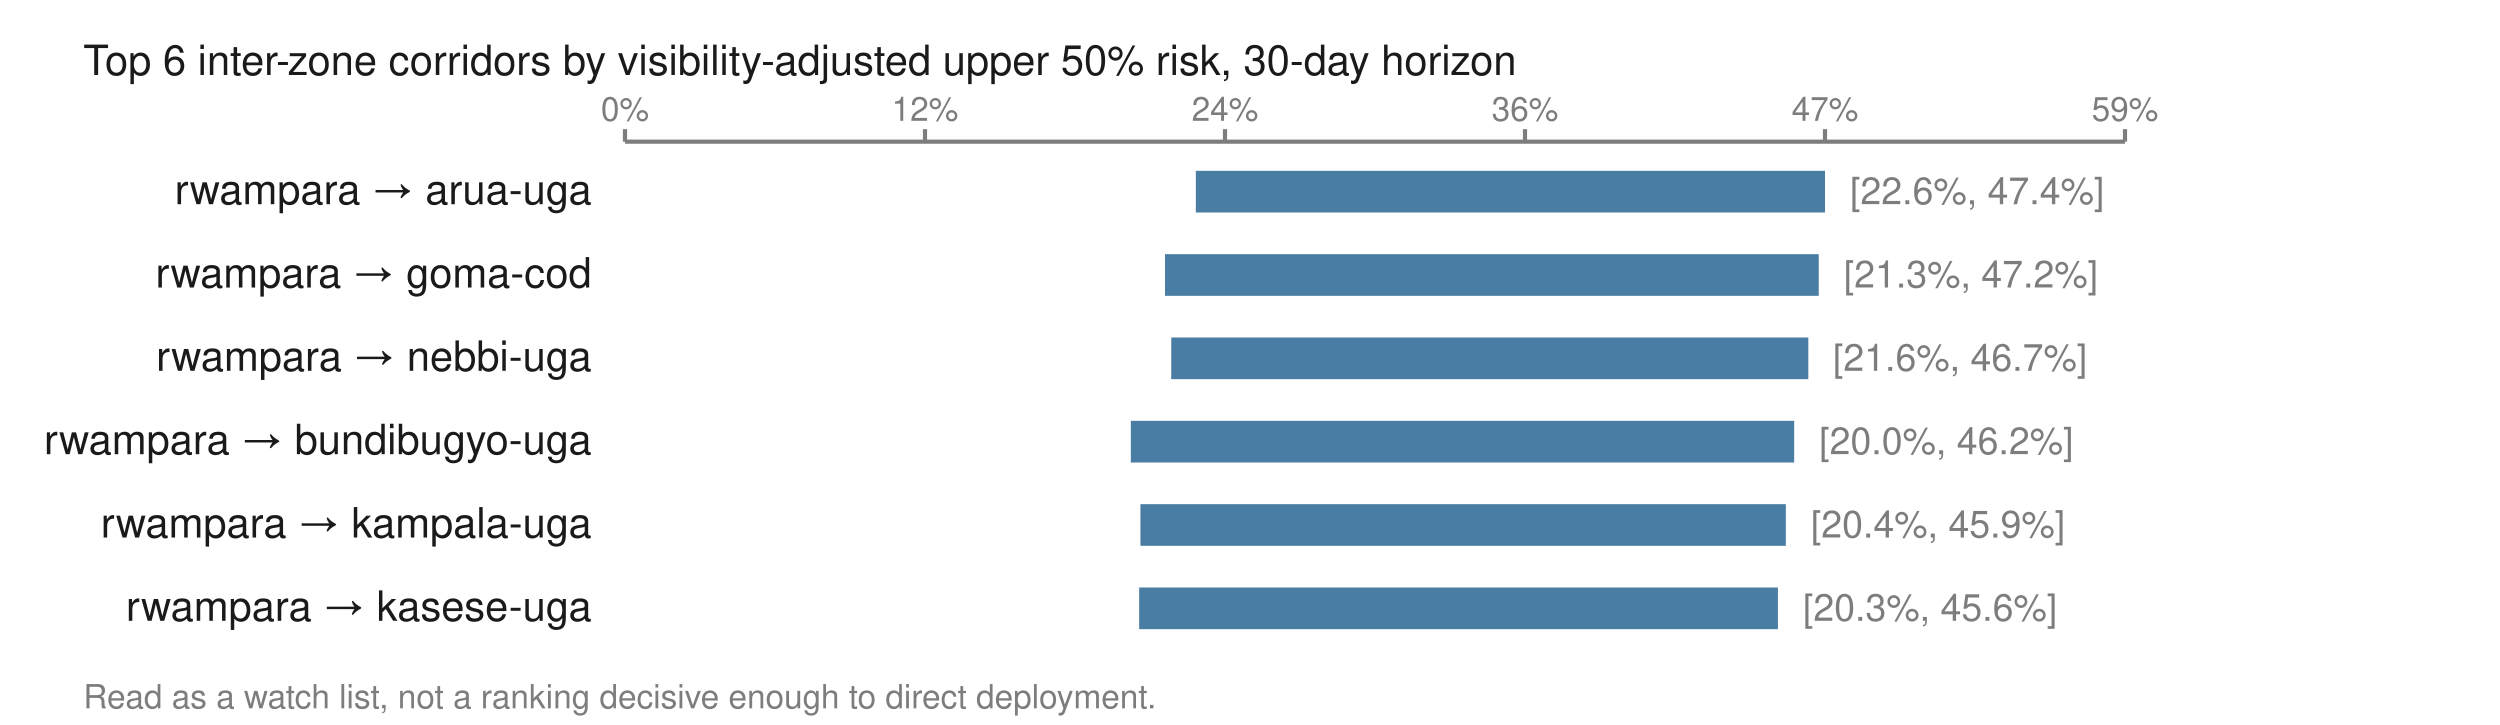
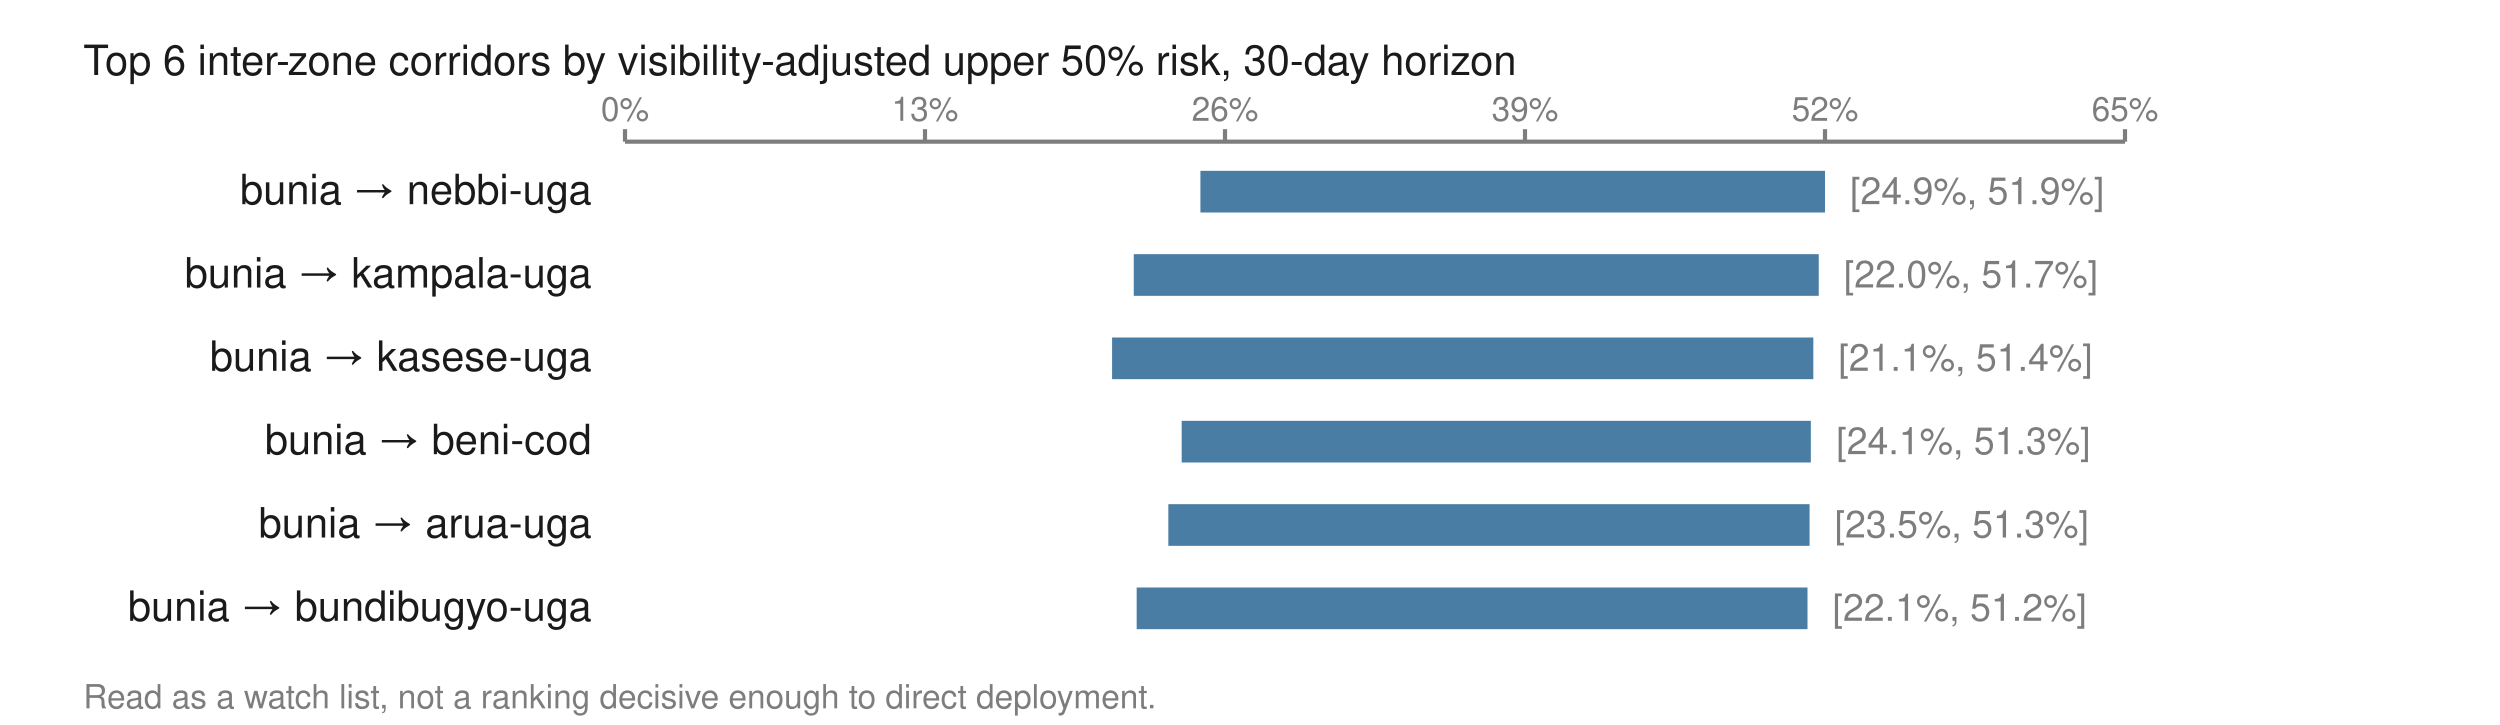
<svg xmlns="http://www.w3.org/2000/svg" viewBox="0 0 600 174" width="600" height="174" role="img" aria-labelledby="t">
  <text x="20.0" y="18.0" font-family="Helvetica,Arial,sans-serif" font-size="10" fill="#1a1a1a" font-weight="normal" text-anchor="start">Top 6 inter-zone corridors by visibility-adjusted upper 50% risk, 30-day horizon</text>
  <line x1="150.0" y1="34.0" x2="510.0" y2="34.0" stroke="#7d7d7d" stroke-width="1" />
  <line x1="150.0" y1="31.0" x2="150.0" y2="34.0" stroke="#7d7d7d" stroke-width="1" />
  <text x="150.0" y="29.0" font-family="Helvetica,Arial,sans-serif" font-size="8" fill="#7d7d7d" font-weight="normal" text-anchor="middle">0%</text>
  <line x1="222.0" y1="31.0" x2="222.0" y2="34.0" stroke="#7d7d7d" stroke-width="1" />
-   <text x="222.0" y="29.0" font-family="Helvetica,Arial,sans-serif" font-size="8" fill="#7d7d7d" font-weight="normal" text-anchor="middle">12%</text>
+   <text x="222.0" y="29.0" font-family="Helvetica,Arial,sans-serif" font-size="8" fill="#7d7d7d" font-weight="normal" text-anchor="middle">13%</text>
  <line x1="294.0" y1="31.0" x2="294.0" y2="34.0" stroke="#7d7d7d" stroke-width="1" />
-   <text x="294.0" y="29.0" font-family="Helvetica,Arial,sans-serif" font-size="8" fill="#7d7d7d" font-weight="normal" text-anchor="middle">24%</text>
+   <text x="294.0" y="29.0" font-family="Helvetica,Arial,sans-serif" font-size="8" fill="#7d7d7d" font-weight="normal" text-anchor="middle">26%</text>
  <line x1="366.0" y1="31.0" x2="366.0" y2="34.0" stroke="#7d7d7d" stroke-width="1" />
-   <text x="366.0" y="29.0" font-family="Helvetica,Arial,sans-serif" font-size="8" fill="#7d7d7d" font-weight="normal" text-anchor="middle">36%</text>
+   <text x="366.0" y="29.0" font-family="Helvetica,Arial,sans-serif" font-size="8" fill="#7d7d7d" font-weight="normal" text-anchor="middle">39%</text>
  <line x1="438.0" y1="31.0" x2="438.0" y2="34.0" stroke="#7d7d7d" stroke-width="1" />
-   <text x="438.0" y="29.0" font-family="Helvetica,Arial,sans-serif" font-size="8" fill="#7d7d7d" font-weight="normal" text-anchor="middle">47%</text>
+   <text x="438.0" y="29.0" font-family="Helvetica,Arial,sans-serif" font-size="8" fill="#7d7d7d" font-weight="normal" text-anchor="middle">52%</text>
  <line x1="510.0" y1="31.0" x2="510.0" y2="34.0" stroke="#7d7d7d" stroke-width="1" />
-   <text x="510.0" y="29.0" font-family="Helvetica,Arial,sans-serif" font-size="8" fill="#7d7d7d" font-weight="normal" text-anchor="middle">59%</text>
-   <text x="142.0" y="49.0" font-family="Helvetica,Arial,sans-serif" font-size="10" fill="#1a1a1a" font-weight="normal" text-anchor="end">rwampara → arua-uga</text>
-   <rect x="287.0" y="41.0" width="151.0" height="10.0" fill="#4a7da3" />
-   <text x="444.0" y="49.0" font-family="Helvetica,Arial,sans-serif" font-size="9" fill="#7d7d7d" font-weight="normal" text-anchor="start">[22.6%, 47.4%]</text>
-   <text x="142.0" y="69.0" font-family="Helvetica,Arial,sans-serif" font-size="10" fill="#1a1a1a" font-weight="normal" text-anchor="end">rwampara → goma-cod</text>
-   <rect x="279.6" y="61.0" width="156.9" height="10.0" fill="#4a7da3" />
-   <text x="442.5" y="69.0" font-family="Helvetica,Arial,sans-serif" font-size="9" fill="#7d7d7d" font-weight="normal" text-anchor="start">[21.3%, 47.2%]</text>
-   <text x="142.0" y="89.0" font-family="Helvetica,Arial,sans-serif" font-size="10" fill="#1a1a1a" font-weight="normal" text-anchor="end">rwampara → nebbi-uga</text>
-   <rect x="281.1" y="81.0" width="152.9" height="10.0" fill="#4a7da3" />
-   <text x="439.9" y="89.0" font-family="Helvetica,Arial,sans-serif" font-size="9" fill="#7d7d7d" font-weight="normal" text-anchor="start">[21.6%, 46.7%]</text>
-   <text x="142.0" y="109.0" font-family="Helvetica,Arial,sans-serif" font-size="10" fill="#1a1a1a" font-weight="normal" text-anchor="end">rwampara → bundibugyo-uga</text>
-   <rect x="271.4" y="101.0" width="159.2" height="10.0" fill="#4a7da3" />
-   <text x="436.6" y="109.0" font-family="Helvetica,Arial,sans-serif" font-size="9" fill="#7d7d7d" font-weight="normal" text-anchor="start">[20.0%, 46.2%]</text>
-   <text x="142.0" y="129.0" font-family="Helvetica,Arial,sans-serif" font-size="10" fill="#1a1a1a" font-weight="normal" text-anchor="end">rwampara → kampala-uga</text>
-   <rect x="273.7" y="121.0" width="154.9" height="10.0" fill="#4a7da3" />
-   <text x="434.6" y="129.0" font-family="Helvetica,Arial,sans-serif" font-size="9" fill="#7d7d7d" font-weight="normal" text-anchor="start">[20.4%, 45.9%]</text>
-   <text x="142.0" y="149.0" font-family="Helvetica,Arial,sans-serif" font-size="10" fill="#1a1a1a" font-weight="normal" text-anchor="end">rwampara → kasese-uga</text>
-   <rect x="273.4" y="141.0" width="153.3" height="10.0" fill="#4a7da3" />
-   <text x="432.7" y="149.0" font-family="Helvetica,Arial,sans-serif" font-size="9" fill="#7d7d7d" font-weight="normal" text-anchor="start">[20.3%, 45.6%]</text>
+   <text x="510.0" y="29.0" font-family="Helvetica,Arial,sans-serif" font-size="8" fill="#7d7d7d" font-weight="normal" text-anchor="middle">65%</text>
+   <text x="142.0" y="49.0" font-family="Helvetica,Arial,sans-serif" font-size="10" fill="#1a1a1a" font-weight="normal" text-anchor="end">bunia → nebbi-uga</text>
+   <rect x="288.1" y="41.0" width="149.9" height="10.0" fill="#4a7da3" />
+   <text x="444.0" y="49.0" font-family="Helvetica,Arial,sans-serif" font-size="9" fill="#7d7d7d" font-weight="normal" text-anchor="start">[24.9%, 51.9%]</text>
+   <text x="142.0" y="69.0" font-family="Helvetica,Arial,sans-serif" font-size="10" fill="#1a1a1a" font-weight="normal" text-anchor="end">bunia → kampala-uga</text>
+   <rect x="272.1" y="61.0" width="164.4" height="10.0" fill="#4a7da3" />
+   <text x="442.5" y="69.0" font-family="Helvetica,Arial,sans-serif" font-size="9" fill="#7d7d7d" font-weight="normal" text-anchor="start">[22.0%, 51.7%]</text>
+   <text x="142.0" y="89.0" font-family="Helvetica,Arial,sans-serif" font-size="10" fill="#1a1a1a" font-weight="normal" text-anchor="end">bunia → kasese-uga</text>
+   <rect x="266.9" y="81.0" width="168.3" height="10.0" fill="#4a7da3" />
+   <text x="441.2" y="89.0" font-family="Helvetica,Arial,sans-serif" font-size="9" fill="#7d7d7d" font-weight="normal" text-anchor="start">[21.1%, 51.4%]</text>
+   <text x="142.0" y="109.0" font-family="Helvetica,Arial,sans-serif" font-size="10" fill="#1a1a1a" font-weight="normal" text-anchor="end">bunia → beni-cod</text>
+   <rect x="283.6" y="101.0" width="151.0" height="10.0" fill="#4a7da3" />
+   <text x="440.7" y="109.0" font-family="Helvetica,Arial,sans-serif" font-size="9" fill="#7d7d7d" font-weight="normal" text-anchor="start">[24.1%, 51.3%]</text>
+   <text x="142.0" y="129.0" font-family="Helvetica,Arial,sans-serif" font-size="10" fill="#1a1a1a" font-weight="normal" text-anchor="end">bunia → arua-uga</text>
+   <rect x="280.4" y="121.0" width="153.9" height="10.0" fill="#4a7da3" />
+   <text x="440.3" y="129.0" font-family="Helvetica,Arial,sans-serif" font-size="9" fill="#7d7d7d" font-weight="normal" text-anchor="start">[23.5%, 51.3%]</text>
+   <text x="142.0" y="149.0" font-family="Helvetica,Arial,sans-serif" font-size="10" fill="#1a1a1a" font-weight="normal" text-anchor="end">bunia → bundibugyo-uga</text>
+   <rect x="272.8" y="141.0" width="161.0" height="10.0" fill="#4a7da3" />
+   <text x="439.8" y="149.0" font-family="Helvetica,Arial,sans-serif" font-size="9" fill="#7d7d7d" font-weight="normal" text-anchor="start">[22.1%, 51.2%]</text>
  <text x="20.0" y="170.0" font-family="Helvetica,Arial,sans-serif" font-size="8" fill="#7d7d7d" font-weight="normal" text-anchor="start">Read as a watch list, not a ranking decisive enough to direct deployment.</text>
</svg>
